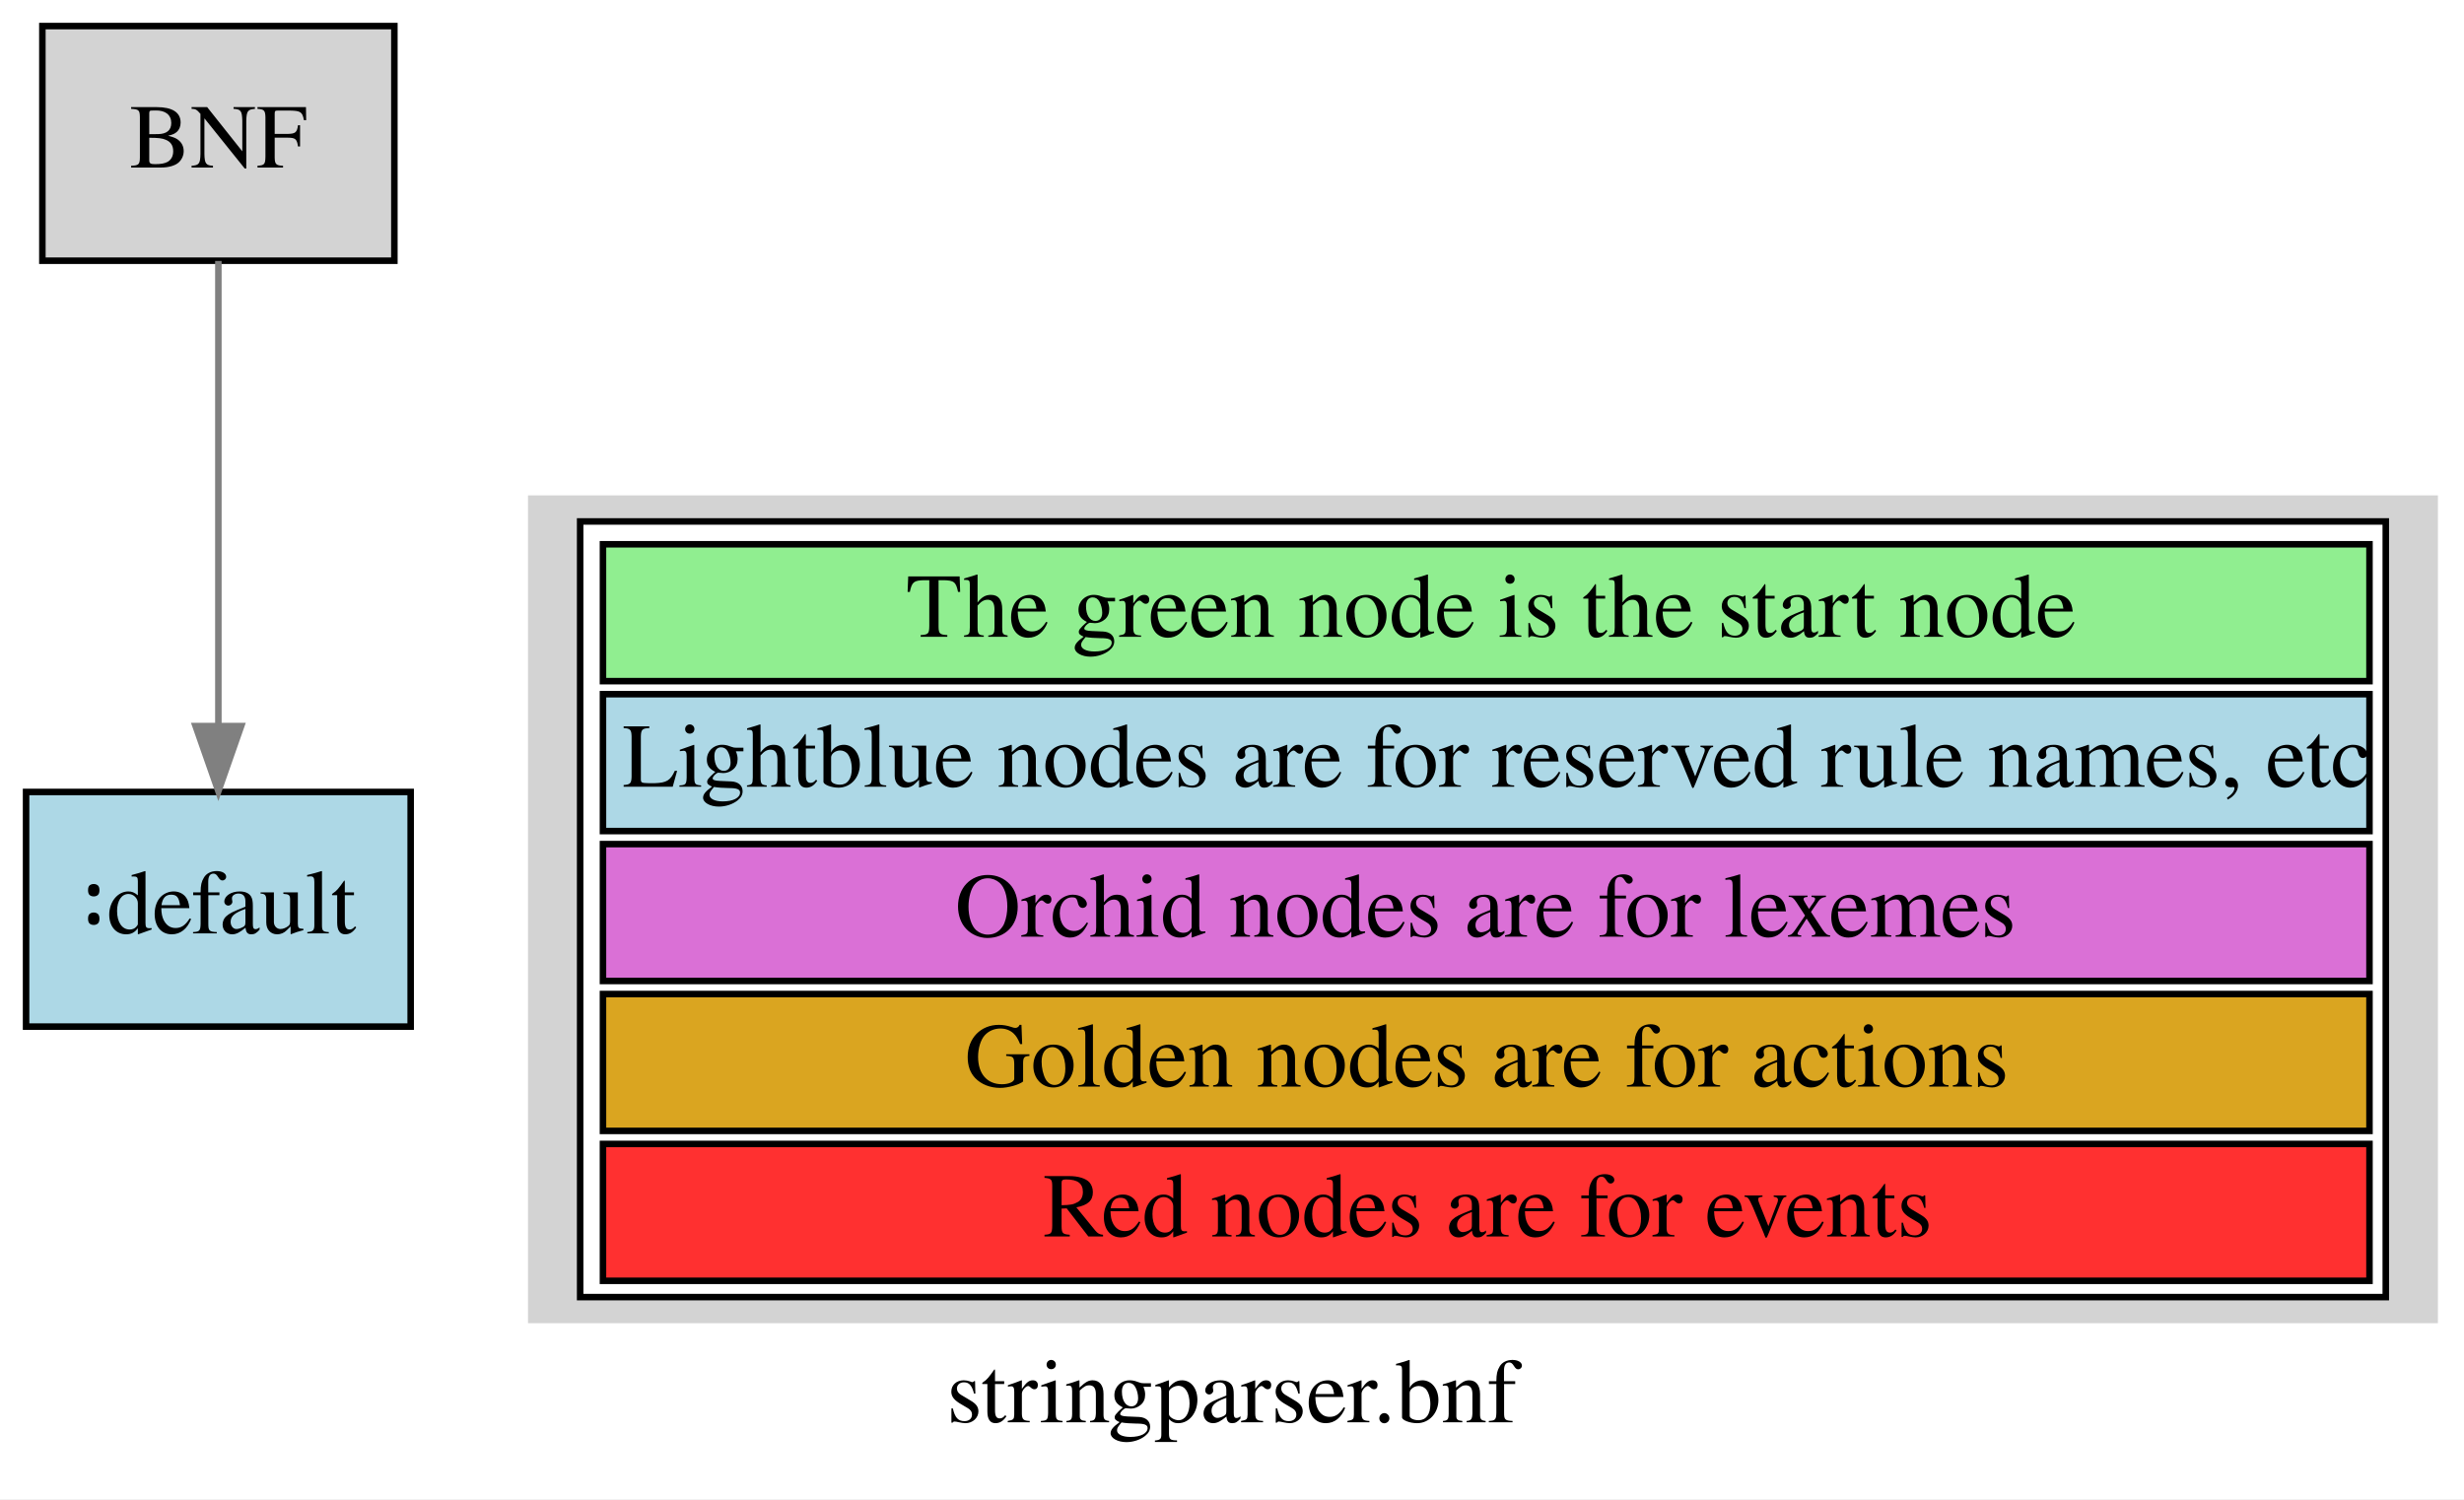
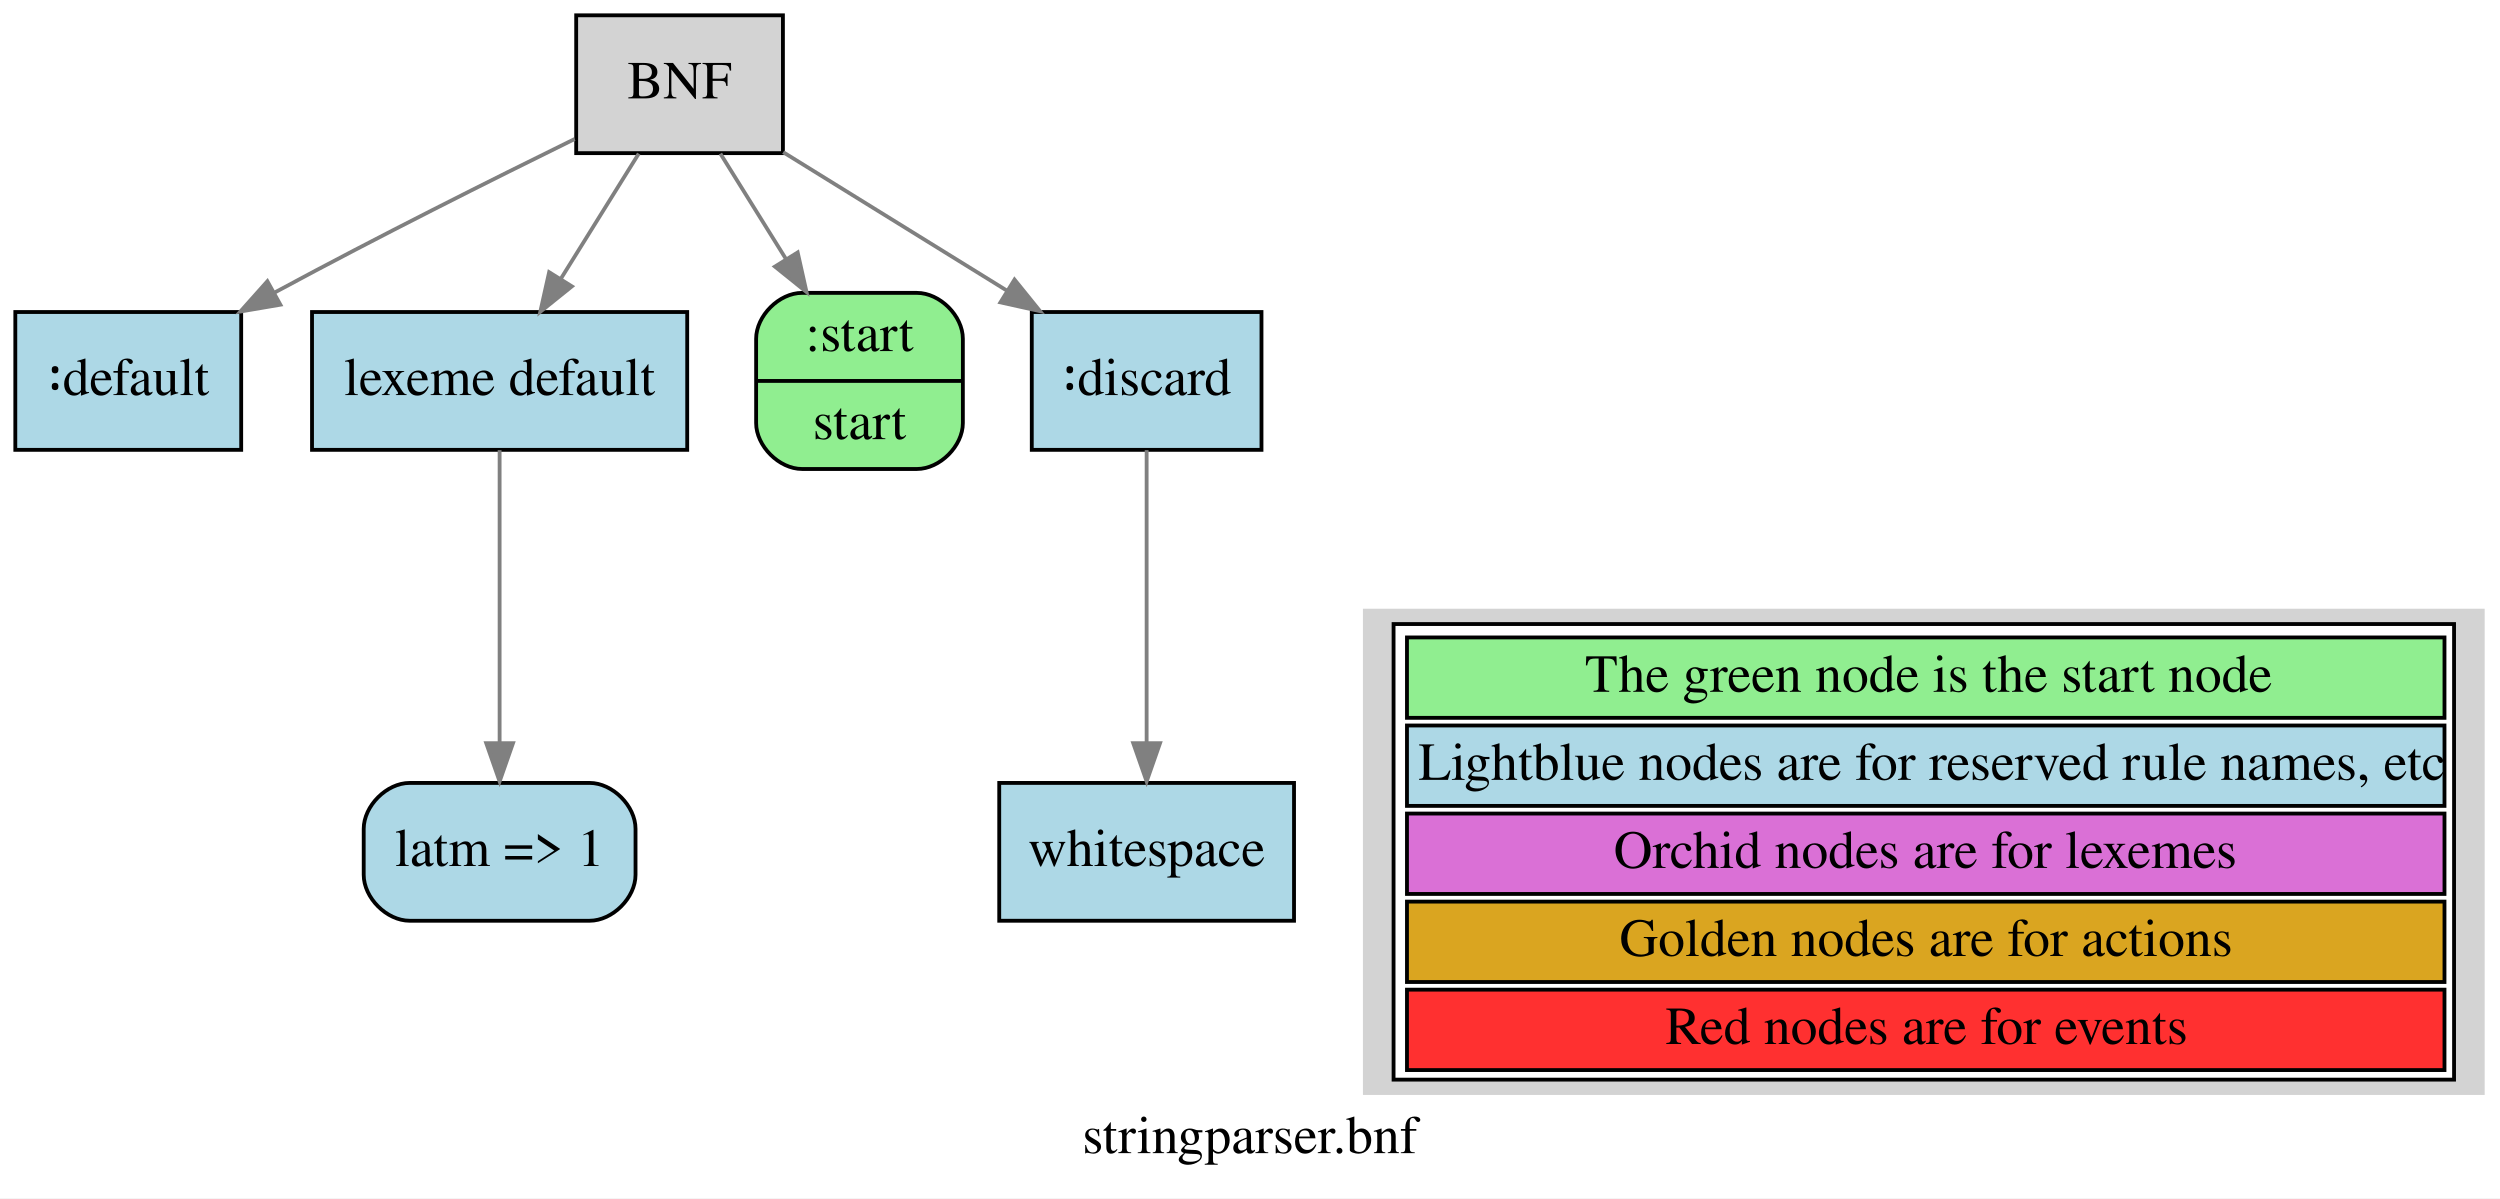
- <svg xmlns="http://www.w3.org/2000/svg" width="378pt" height="230pt" viewBox="0.00 0.00 378.00 230.00">
-   <g id="graph0" class="graph" transform="scale(1 1) rotate(0) translate(4 226)">
-     <polygon fill="white" stroke="none" points="-4,4 -4,-226 374,-226 374,4 -4,4" />
-     <text text-anchor="middle" x="185" y="-7.8" font-family="Times,serif" font-size="14.00">stringparser.bnf</text>
+ <svg xmlns="http://www.w3.org/2000/svg" width="653pt" height="313pt" viewBox="0.00 0.00 653.00 313.00">
+   <g id="graph0" class="graph" transform="scale(1 1) rotate(0) translate(4 309)">
+     <polygon fill="white" stroke="none" points="-4,4 -4,-309 649,-309 649,4 -4,4" />
+     <text text-anchor="middle" x="322.5" y="-7.8" font-family="Times,serif" font-size="14.00">stringparser.bnf</text>
    <g id="node1" class="node">
-       <polygon fill="lightblue" stroke="black" points="59,-104.5 0,-104.5 0,-68.5 59,-68.5 59,-104.5" />
-       <text text-anchor="middle" x="29.5" y="-82.8" font-family="Times,serif" font-size="14.00">꞉default</text>
+       <polygon fill="lightblue" stroke="black" points="59,-227.5 0,-227.5 0,-191.5 59,-191.5 59,-227.5" />
+       <text text-anchor="middle" x="29.5" y="-205.8" font-family="Times,serif" font-size="14.00">꞉default</text>
    </g>
    <g id="node2" class="node">
-       <polygon fill="lightgrey" stroke="black" points="56.5,-222 2.5,-222 2.5,-186 56.5,-186 56.5,-222" />
-       <text text-anchor="middle" x="29.5" y="-200.3" font-family="Times,serif" font-size="14.00">BNF</text>
+       <polygon fill="lightgrey" stroke="black" points="200.5,-305 146.5,-305 146.5,-269 200.5,-269 200.5,-305" />
+       <text text-anchor="middle" x="173.5" y="-283.3" font-family="Times,serif" font-size="14.00">BNF</text>
    </g>
    <g id="edge1" class="edge">
-       <path fill="none" stroke="grey" d="M29.5,-185.958C29.5,-167.191 29.5,-136.756 29.5,-114.687" />
-       <polygon fill="grey" stroke="grey" points="33,-114.612 29.5,-104.612 26,-114.612 33,-114.612" />
+       <path fill="none" stroke="grey" d="M146.09,-272.686C124.776,-262.209 94.55,-247.075 68.5,-233 68.203,-232.84 67.906,-232.679 67.607,-232.516" />
+       <polygon fill="grey" stroke="grey" points="69.232,-229.415 58.789,-227.631 65.84,-235.539 69.232,-229.415" />
    </g>
    <g id="node3" class="node">
-       <polygon fill="lightgrey" stroke="none" points="370,-150 77,-150 77,-23 370,-23 370,-150" />
-       <polygon fill="white" stroke="none" points="85,-27 85,-146 362,-146 362,-27 85,-27" />
-       <polygon fill="lightgreen" stroke="none" points="88.5,-121.5 88.5,-142.5 359.5,-142.5 359.5,-121.5 88.5,-121.5" />
-       <polygon fill="none" stroke="black" points="88.5,-121.5 88.5,-142.5 359.5,-142.5 359.5,-121.5 88.5,-121.5" />
-       <text text-anchor="start" x="135" y="-128.3" font-family="Times,serif" font-size="14.00">The green node is the start node</text>
-       <polygon fill="lightblue" stroke="none" points="88.5,-98.5 88.5,-119.5 359.5,-119.5 359.5,-98.5 88.5,-98.5" />
-       <polygon fill="none" stroke="black" points="88.5,-98.5 88.5,-119.5 359.5,-119.5 359.5,-98.5 88.5,-98.5" />
-       <text text-anchor="start" x="91.5" y="-105.3" font-family="Times,serif" font-size="14.00">Lightblue nodes are for reserved rule names, etc</text>
-       <polygon fill="orchid" stroke="none" points="88.5,-75.5 88.5,-96.5 359.5,-96.5 359.5,-75.5 88.5,-75.5" />
-       <polygon fill="none" stroke="black" points="88.5,-75.5 88.5,-96.5 359.5,-96.5 359.5,-75.5 88.5,-75.5" />
-       <text text-anchor="start" x="142.5" y="-82.3" font-family="Times,serif" font-size="14.00">Orchid nodes are for lexemes</text>
-       <polygon fill="goldenrod" stroke="none" points="88.5,-52.5 88.5,-73.5 359.5,-73.5 359.5,-52.5 88.5,-52.5" />
-       <polygon fill="none" stroke="black" points="88.5,-52.5 88.5,-73.5 359.5,-73.5 359.5,-52.5 88.5,-52.5" />
-       <text text-anchor="start" x="144" y="-59.3" font-family="Times,serif" font-size="14.00">Golden nodes are for actions</text>
-       <polygon fill="#ff3030" stroke="none" points="88.5,-29.5 88.5,-50.5 359.5,-50.5 359.5,-29.5 88.5,-29.5" />
-       <polygon fill="none" stroke="black" points="88.5,-29.5 88.5,-50.5 359.5,-50.5 359.5,-29.5 88.5,-29.5" />
-       <text text-anchor="start" x="156" y="-36.3" font-family="Times,serif" font-size="14.00">Red nodes are for events</text>
-       <polygon fill="none" stroke="black" points="85,-27 85,-146 362,-146 362,-27 85,-27" />
+       <polygon fill="lightblue" stroke="black" points="175.5,-227.5 77.5,-227.5 77.5,-191.5 175.5,-191.5 175.5,-227.5" />
+       <text text-anchor="middle" x="126.5" y="-205.8" font-family="Times,serif" font-size="14.00">lexeme default</text>
+     </g>
+     <g id="edge2" class="edge">
+       <path fill="none" stroke="grey" d="M162.835,-268.868C156.826,-259.215 149.201,-246.967 142.49,-236.186" />
+       <polygon fill="grey" stroke="grey" points="145.379,-234.204 137.123,-227.564 139.436,-237.903 145.379,-234.204" />
+     </g>
+     <g id="node5" class="node">
+       <path fill="lightgreen" stroke="black" d="M205.5,-186.5C205.5,-186.5 235.5,-186.5 235.5,-186.5 241.5,-186.5 247.5,-192.5 247.5,-198.5 247.5,-198.5 247.5,-220.5 247.5,-220.5 247.5,-226.5 241.5,-232.5 235.5,-232.5 235.5,-232.5 205.5,-232.5 205.5,-232.5 199.5,-232.5 193.5,-226.5 193.5,-220.5 193.5,-220.5 193.5,-198.5 193.5,-198.5 193.5,-192.5 199.5,-186.5 205.5,-186.5" />
+       <text text-anchor="middle" x="220.5" y="-217.3" font-family="Times,serif" font-size="14.00">:start</text>
+       <polyline fill="none" stroke="black" points="193.5,-209.5 247.5,-209.5 " />
+       <text text-anchor="middle" x="220.5" y="-194.3" font-family="Times,serif" font-size="14.00">start</text>
+     </g>
+     <g id="edge4" class="edge">
+       <path fill="none" stroke="grey" d="M184.165,-268.868C189.214,-260.757 195.403,-250.815 201.233,-241.45" />
+       <polygon fill="grey" stroke="grey" points="204.35,-243.066 206.664,-232.727 198.407,-239.366 204.35,-243.066" />
+     </g>
+     <g id="node6" class="node">
+       <polygon fill="lightblue" stroke="black" points="325.5,-227.5 265.5,-227.5 265.5,-191.5 325.5,-191.5 325.5,-227.5" />
+       <text text-anchor="middle" x="295.5" y="-205.8" font-family="Times,serif" font-size="14.00">꞉discard</text>
+     </g>
+     <g id="edge5" class="edge">
+       <path fill="none" stroke="grey" d="M200.576,-269.244C217.787,-258.593 240.281,-244.673 259.052,-233.056" />
+       <polygon fill="grey" stroke="grey" points="260.993,-235.971 267.654,-227.732 257.309,-230.019 260.993,-235.971" />
+     </g>
+     <g id="node4" class="node">
+       <path fill="lightblue" stroke="black" d="M103,-68.5C103,-68.5 150,-68.5 150,-68.5 156,-68.5 162,-74.5 162,-80.5 162,-80.5 162,-92.5 162,-92.5 162,-98.5 156,-104.5 150,-104.5 150,-104.5 103,-104.5 103,-104.5 97,-104.5 91,-98.5 91,-92.5 91,-92.5 91,-80.5 91,-80.5 91,-74.5 97,-68.5 103,-68.5" />
+       <text text-anchor="middle" x="126.5" y="-82.8" font-family="Times,serif" font-size="14.00">latm =&gt; 1</text>
+     </g>
+     <g id="edge3" class="edge">
+       <path fill="none" stroke="grey" d="M126.5,-191.42C126.5,-171.535 126.5,-138.423 126.5,-114.923" />
+       <polygon fill="grey" stroke="grey" points="130,-114.885 126.5,-104.885 123,-114.885 130,-114.885" />
+     </g>
+     <g id="node7" class="node">
+       <polygon fill="lightblue" stroke="black" points="334,-104.5 257,-104.5 257,-68.5 334,-68.5 334,-104.5" />
+       <text text-anchor="middle" x="295.5" y="-82.8" font-family="Times,serif" font-size="14.00">whitespace</text>
+     </g>
+     <g id="edge6" class="edge">
+       <path fill="none" stroke="grey" d="M295.5,-191.42C295.5,-171.535 295.5,-138.423 295.5,-114.923" />
+       <polygon fill="grey" stroke="grey" points="299,-114.885 295.5,-104.885 292,-114.885 299,-114.885" />
+     </g>
+     <g id="node8" class="node">
+       <polygon fill="lightgrey" stroke="none" points="645,-150 352,-150 352,-23 645,-23 645,-150" />
+       <polygon fill="white" stroke="none" points="360,-27 360,-146 637,-146 637,-27 360,-27" />
+       <polygon fill="lightgreen" stroke="none" points="363.5,-121.5 363.5,-142.5 634.5,-142.5 634.5,-121.5 363.5,-121.5" />
+       <polygon fill="none" stroke="black" points="363.5,-121.5 363.5,-142.5 634.5,-142.5 634.5,-121.5 363.5,-121.5" />
+       <text text-anchor="start" x="410" y="-128.3" font-family="Times,serif" font-size="14.00">The green node is the start node</text>
+       <polygon fill="lightblue" stroke="none" points="363.5,-98.5 363.5,-119.5 634.5,-119.5 634.5,-98.5 363.5,-98.5" />
+       <polygon fill="none" stroke="black" points="363.5,-98.5 363.5,-119.5 634.5,-119.5 634.5,-98.5 363.5,-98.5" />
+       <text text-anchor="start" x="366.5" y="-105.3" font-family="Times,serif" font-size="14.00">Lightblue nodes are for reserved rule names, etc</text>
+       <polygon fill="orchid" stroke="none" points="363.5,-75.5 363.5,-96.5 634.5,-96.5 634.5,-75.5 363.5,-75.5" />
+       <polygon fill="none" stroke="black" points="363.5,-75.5 363.5,-96.5 634.5,-96.5 634.5,-75.5 363.5,-75.5" />
+       <text text-anchor="start" x="417.5" y="-82.3" font-family="Times,serif" font-size="14.00">Orchid nodes are for lexemes</text>
+       <polygon fill="goldenrod" stroke="none" points="363.5,-52.5 363.5,-73.5 634.5,-73.5 634.5,-52.5 363.5,-52.5" />
+       <polygon fill="none" stroke="black" points="363.5,-52.5 363.5,-73.5 634.5,-73.5 634.5,-52.5 363.5,-52.5" />
+       <text text-anchor="start" x="419" y="-59.3" font-family="Times,serif" font-size="14.00">Golden nodes are for actions</text>
+       <polygon fill="#ff3030" stroke="none" points="363.5,-29.5 363.5,-50.5 634.5,-50.5 634.5,-29.5 363.5,-29.5" />
+       <polygon fill="none" stroke="black" points="363.5,-29.5 363.5,-50.5 634.5,-50.5 634.5,-29.5 363.5,-29.5" />
+       <text text-anchor="start" x="431" y="-36.3" font-family="Times,serif" font-size="14.00">Red nodes are for events</text>
+       <polygon fill="none" stroke="black" points="360,-27 360,-146 637,-146 637,-27 360,-27" />
    </g>
  </g>
</svg>
